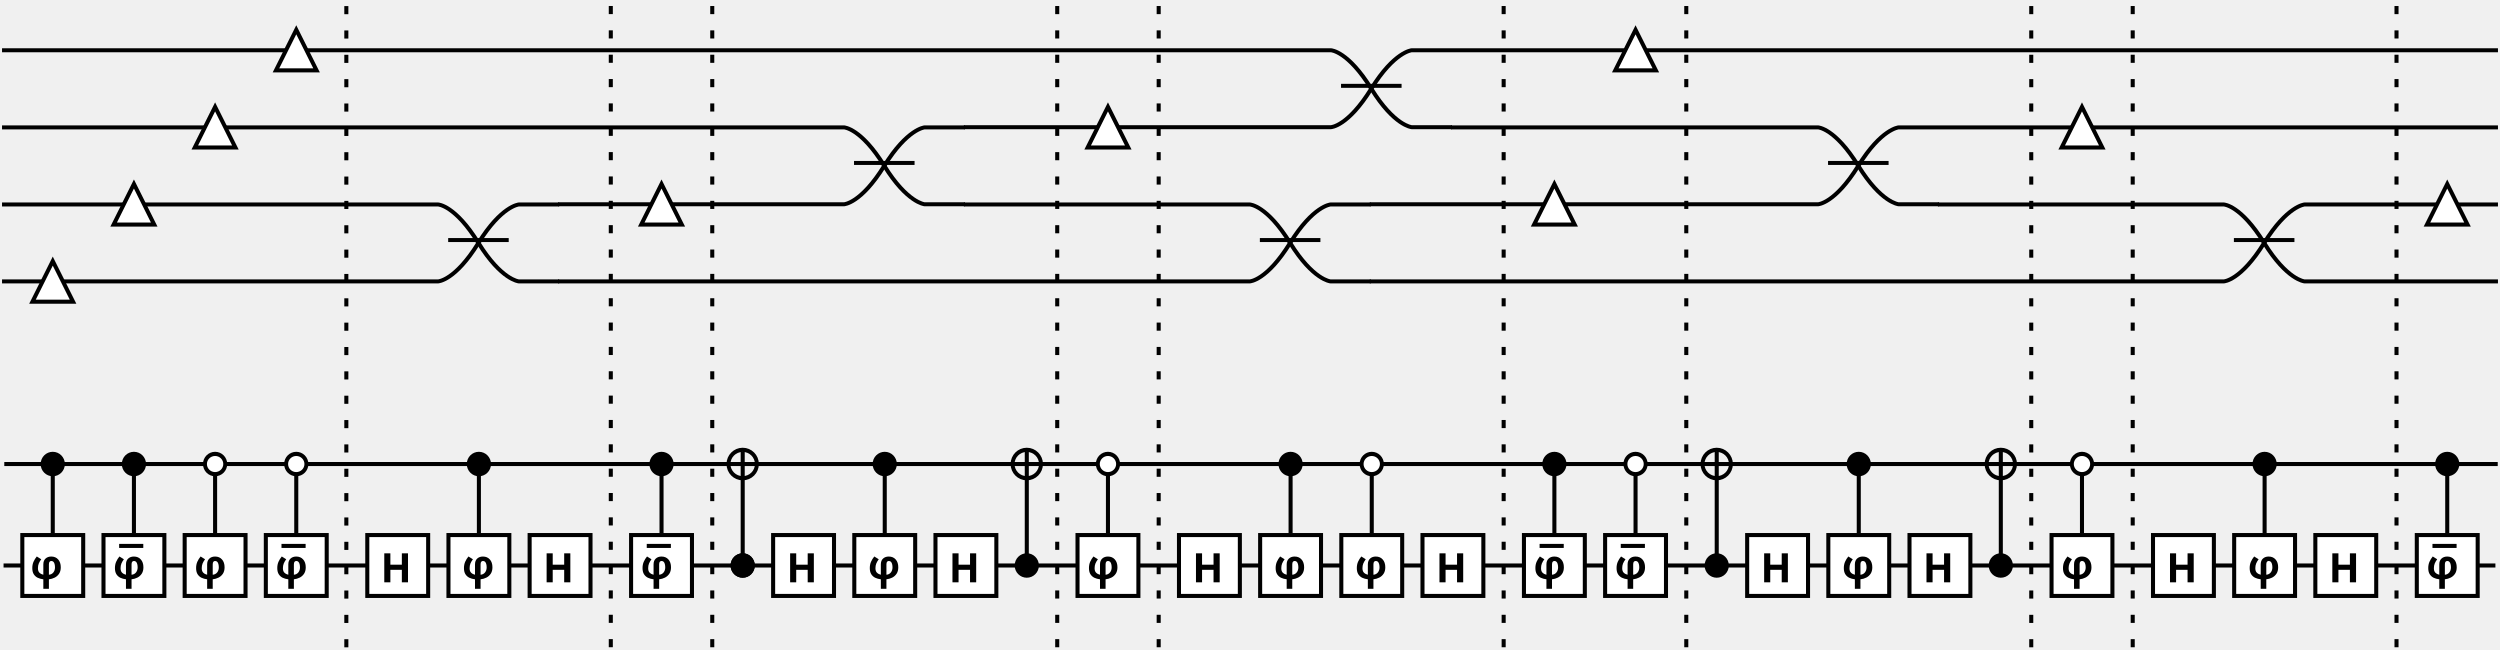
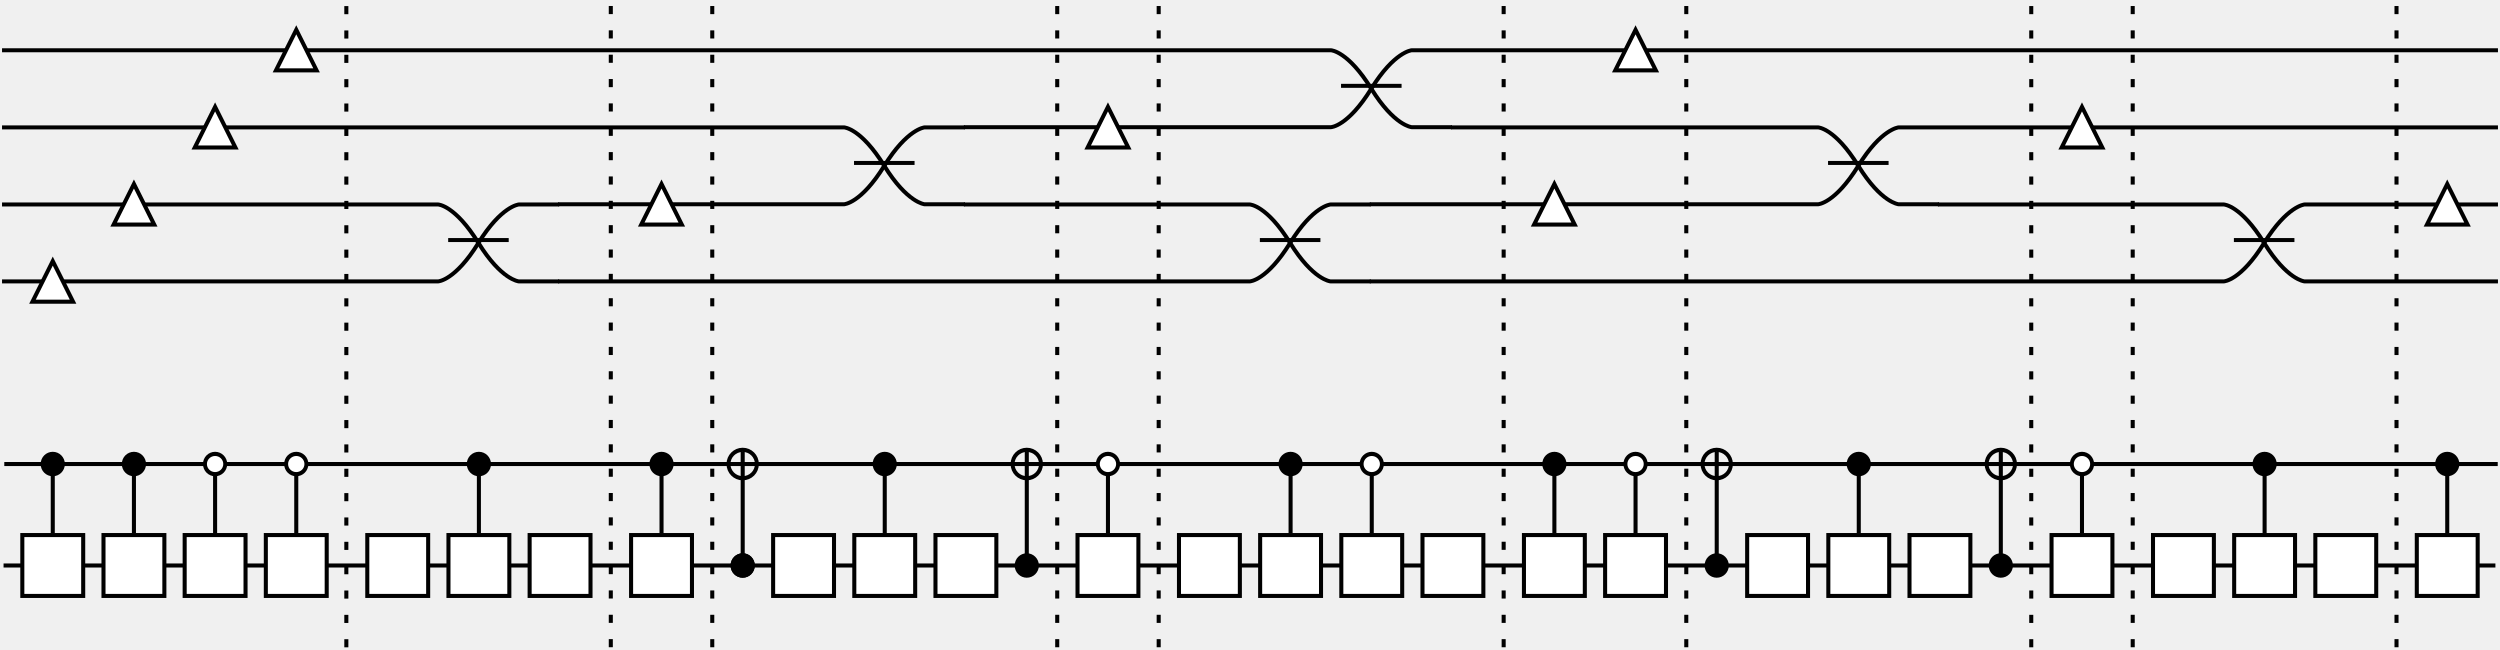
<svg xmlns="http://www.w3.org/2000/svg" width="616" height="160" id="svg2" version="1.1">
  <defs id="defs4">
    <marker style="overflow:visible" id="Arrow2Lend-1" refX="0" refY="0" orient="auto">
      <path transform="matrix(-1.1,0,0,-1.1,-1.1,0)" d="M 8.719,4.034 -2.207,0.016 8.719,-4.002 c -1.745,2.372 -1.735,5.617 -6e-7,8.035 z" style="fill-rule:evenodd;stroke-width:0.625;stroke-linejoin:round" id="path3862-5" />
    </marker>
    <marker style="overflow:visible" id="Arrow2Lend" refX="0" refY="0" orient="auto">
      <path transform="matrix(-1.1,0,0,-1.1,-1.1,0)" d="M 8.719,4.034 -2.207,0.016 8.719,-4.002 c -1.745,2.372 -1.735,5.617 -6e-7,8.035 z" style="fill-rule:evenodd;stroke-width:0.625;stroke-linejoin:round" id="path3862-2" />
    </marker>
  </defs>
  <g id="layer1" transform="translate(9.8036282e-8,-862.5249)">
    <path style="fill:none;stroke:#000000;stroke-width:1px;stroke-linecap:butt;stroke-linejoin:miter;stroke-opacity:1" d="m 0.876,1001.862 613.992,0" id="path2985" />
    <path style="fill:none;stroke:#000000;stroke-width:1px;stroke-linecap:butt;stroke-linejoin:miter;stroke-opacity:1" d="m 1.057,976.862 614.384,0" id="path2987" />
    <rect style="fill:#ffffff;fill-opacity:1;stroke:#000000;stroke-width:1;stroke-miterlimit:4;stroke-opacity:1;stroke-dasharray:none;stroke-dashoffset:0" id="rect2991" width="15" height="15" x="5.5" y="994.362" />
    <rect y="994.362" x="25.5" height="15" width="15" id="rect3765" style="fill:#ffffff;fill-opacity:1;stroke:#000000;stroke-width:1;stroke-miterlimit:4;stroke-opacity:1;stroke-dasharray:none;stroke-dashoffset:0" />
    <rect style="fill:#ffffff;fill-opacity:1;stroke:#000000;stroke-width:1;stroke-miterlimit:4;stroke-opacity:1;stroke-dasharray:none;stroke-dashoffset:0" id="rect3767" width="15" height="15" x="45.5" y="994.362" />
    <rect y="994.362" x="65.5" height="15" width="15" id="rect3769" style="fill:#ffffff;fill-opacity:1;stroke:#000000;stroke-width:1;stroke-miterlimit:4;stroke-opacity:1;stroke-dasharray:none;stroke-dashoffset:0" />
    <rect style="fill:#ffffff;fill-opacity:1;stroke:#000000;stroke-width:1;stroke-miterlimit:4;stroke-opacity:1;stroke-dasharray:none;stroke-dashoffset:0" id="rect3771" width="15" height="15" x="90.5" y="994.362" />
    <rect y="994.362" x="110.5" height="15" width="15" id="rect3773" style="fill:#ffffff;fill-opacity:1;stroke:#000000;stroke-width:1;stroke-miterlimit:4;stroke-opacity:1;stroke-dasharray:none;stroke-dashoffset:0" />
    <rect style="fill:#ffffff;fill-opacity:1;stroke:#000000;stroke-width:1;stroke-miterlimit:4;stroke-opacity:1;stroke-dasharray:none;stroke-dashoffset:0" id="rect3775" width="15" height="15" x="130.5" y="994.362" />
    <rect y="994.362" x="155.5" height="15" width="15" id="rect3777" style="fill:#ffffff;fill-opacity:1;stroke:#000000;stroke-width:1;stroke-miterlimit:4;stroke-opacity:1;stroke-dasharray:none;stroke-dashoffset:0" />
    <rect style="fill:#ffffff;fill-opacity:1;stroke:#000000;stroke-width:1;stroke-miterlimit:4;stroke-opacity:1;stroke-dasharray:none;stroke-dashoffset:0" id="rect3779" width="15" height="15" x="190.5" y="994.362" />
-     <path style="fill:#000000;fill-opacity:1;stroke:#000000;stroke-width:11.586;stroke-miterlimit:4;stroke-opacity:1;stroke-dasharray:none;stroke-dashoffset:0" id="path3787" d="m 126.705,926.51 c 0,15.533 -13.355,28.125 -29.83,28.125 -16.474,0 -29.83,-12.592 -29.83,-28.125 0,-15.533 13.355,-28.125 29.83,-28.125 16.474,0 29.83,12.592 29.83,28.125" transform="matrix(0.08380952,0,0,0.08888889,174.881,919.5058)" />
+     <path style="fill:#000000;fill-opacity:1;stroke:#000000;stroke-width:11.586;stroke-miterlimit:4;stroke-opacity:1;stroke-dasharray:none;stroke-dashoffset:0" id="path3787" d="m 126.705,926.51 c 0,15.533 -13.355,28.125 -29.83,28.125 -16.474,0 -29.83,-12.592 -29.83,-28.125 0,-15.533 13.355,-28.125 29.83,-28.125 16.474,0 29.83,12.592 29.83,28.125 z" transform="matrix(0.08380952,0,0,0.08888889,174.881,919.5058)" />
    <path style="fill:none;stroke:#000000;stroke-width:1;stroke-linecap:butt;stroke-linejoin:miter;stroke-miterlimit:4;stroke-opacity:1;stroke-dasharray:2, 4;stroke-dashoffset:0" d="m 85.337,1022.025 0,-158.778" id="path3791" />
    <path style="fill:none;stroke:#000000;stroke-width:1;stroke-linecap:butt;stroke-linejoin:miter;stroke-miterlimit:4;stroke-opacity:1;stroke-dasharray:2, 4;stroke-dashoffset:0" d="m 150.5,1022.001 0,-158.976" id="path3793" />
    <path style="fill:none;stroke:#000000;stroke-width:1;stroke-linecap:butt;stroke-linejoin:miter;stroke-miterlimit:4;stroke-opacity:1;stroke-dasharray:2, 4;stroke-dashoffset:0" d="m 175.5,1022.008 0,-158.976" id="path3795" />
    <rect y="994.362" x="210.5" height="15" width="15" id="rect3797" style="fill:#ffffff;fill-opacity:1;stroke:#000000;stroke-width:1;stroke-miterlimit:4;stroke-opacity:1;stroke-dasharray:none;stroke-dashoffset:0" />
    <rect style="fill:#ffffff;fill-opacity:1;stroke:#000000;stroke-width:1;stroke-miterlimit:4;stroke-opacity:1;stroke-dasharray:none;stroke-dashoffset:0" id="rect3799" width="15" height="15" x="230.5" y="994.362" />
    <path transform="matrix(0.08380952,0,0,0.08888889,174.881,919.5058)" d="m 126.705,926.51 c 0,15.533 -13.355,28.125 -29.83,28.125 -16.474,0 -29.83,-12.592 -29.83,-28.125 0,-15.533 13.355,-28.125 29.83,-28.125 16.474,0 29.83,12.592 29.83,28.125 z" id="path3801" style="fill:#000000;fill-opacity:1;stroke:#000000;stroke-width:11.586;stroke-miterlimit:4;stroke-opacity:1;stroke-dasharray:none;stroke-dashoffset:0" />
    <path style="fill:#000000;fill-opacity:1;stroke:#000000;stroke-width:11.586;stroke-miterlimit:4;stroke-opacity:1;stroke-dasharray:none;stroke-dashoffset:0" id="path3803" d="m 126.705,926.51 c 0,15.533 -13.355,28.125 -29.83,28.125 -16.474,0 -29.83,-12.592 -29.83,-28.125 0,-15.533 13.355,-28.125 29.83,-28.125 16.474,0 29.83,12.592 29.83,28.125 z" transform="matrix(0.08380952,0,0,0.08888889,244.881,919.5058)" />
    <path id="path3805" d="m 260.5,1022.008 0,-158.976" style="fill:none;stroke:#000000;stroke-width:1;stroke-linecap:butt;stroke-linejoin:miter;stroke-miterlimit:4;stroke-opacity:1;stroke-dasharray:2, 4;stroke-dashoffset:0" />
    <rect y="994.362" x="265.5" height="15" width="15" id="rect3807" style="fill:#ffffff;fill-opacity:1;stroke:#000000;stroke-width:1;stroke-miterlimit:4;stroke-opacity:1;stroke-dasharray:none;stroke-dashoffset:0" />
    <rect style="fill:#ffffff;fill-opacity:1;stroke:#000000;stroke-width:1;stroke-miterlimit:4;stroke-opacity:1;stroke-dasharray:none;stroke-dashoffset:0" id="rect3809" width="15" height="15" x="290.5" y="994.362" />
    <path style="fill:none;stroke:#000000;stroke-width:1;stroke-linecap:butt;stroke-linejoin:miter;stroke-miterlimit:4;stroke-opacity:1;stroke-dasharray:2, 4;stroke-dashoffset:0" d="m 285.5,1022.008 0,-158.976" id="path3811" />
    <rect y="994.362" x="310.5" height="15" width="15" id="rect3813" style="fill:#ffffff;fill-opacity:1;stroke:#000000;stroke-width:1;stroke-miterlimit:4;stroke-opacity:1;stroke-dasharray:none;stroke-dashoffset:0" />
    <rect style="fill:#ffffff;fill-opacity:1;stroke:#000000;stroke-width:1;stroke-miterlimit:4;stroke-opacity:1;stroke-dasharray:none;stroke-dashoffset:0" id="rect3815" width="15" height="15" x="330.5" y="994.362" />
    <rect y="994.362" x="350.5" height="15" width="15" id="rect3817" style="fill:#ffffff;fill-opacity:1;stroke:#000000;stroke-width:1;stroke-miterlimit:4;stroke-opacity:1;stroke-dasharray:none;stroke-dashoffset:0" />
    <rect style="fill:#ffffff;fill-opacity:1;stroke:#000000;stroke-width:1;stroke-miterlimit:4;stroke-opacity:1;stroke-dasharray:none;stroke-dashoffset:0" id="rect3846" width="15" height="15" x="375.5" y="994.362" />
    <path id="path3848" d="m 370.5,1022.008 0,-158.976" style="fill:none;stroke:#000000;stroke-width:1;stroke-linecap:butt;stroke-linejoin:miter;stroke-miterlimit:4;stroke-opacity:1;stroke-dasharray:2, 4;stroke-dashoffset:0" />
    <rect y="994.362" x="395.5" height="15" width="15" id="rect3850" style="fill:#ffffff;fill-opacity:1;stroke:#000000;stroke-width:1;stroke-miterlimit:4;stroke-opacity:1;stroke-dasharray:none;stroke-dashoffset:0" />
    <path style="fill:none;stroke:#000000;stroke-width:1;stroke-linecap:butt;stroke-linejoin:miter;stroke-miterlimit:4;stroke-opacity:1;stroke-dasharray:2, 4;stroke-dashoffset:0" d="m 415.5,1022.008 0,-158.976" id="path3852" />
    <path transform="matrix(0.08380952,0,0,0.08888889,414.8809,919.5058)" d="m 126.705,926.51 c 0,15.533 -13.355,28.125 -29.83,28.125 -16.474,0 -29.83,-12.592 -29.83,-28.125 0,-15.533 13.355,-28.125 29.83,-28.125 16.474,0 29.83,12.592 29.83,28.125 z" id="path3854" style="fill:#000000;fill-opacity:1;stroke:#000000;stroke-width:11.586;stroke-miterlimit:4;stroke-opacity:1;stroke-dasharray:none;stroke-dashoffset:0" />
    <rect style="fill:#ffffff;fill-opacity:1;stroke:#000000;stroke-width:1;stroke-miterlimit:4;stroke-opacity:1;stroke-dasharray:none;stroke-dashoffset:0" id="rect3856" width="15" height="15" x="430.5" y="994.362" />
    <rect y="994.362" x="450.5" height="15" width="15" id="rect3858" style="fill:#ffffff;fill-opacity:1;stroke:#000000;stroke-width:1;stroke-miterlimit:4;stroke-opacity:1;stroke-dasharray:none;stroke-dashoffset:0" />
    <rect style="fill:#ffffff;fill-opacity:1;stroke:#000000;stroke-width:1;stroke-miterlimit:4;stroke-opacity:1;stroke-dasharray:none;stroke-dashoffset:0" id="rect3860" width="15" height="15" x="470.5" y="994.362" />
    <path style="fill:#000000;fill-opacity:1;stroke:#000000;stroke-width:11.586;stroke-miterlimit:4;stroke-opacity:1;stroke-dasharray:none;stroke-dashoffset:0" id="path3862" d="m 126.705,926.51 c 0,15.533 -13.355,28.125 -29.83,28.125 -16.474,0 -29.83,-12.592 -29.83,-28.125 0,-15.533 13.355,-28.125 29.83,-28.125 16.474,0 29.83,12.592 29.83,28.125 z" transform="matrix(0.08380952,0,0,0.08888889,484.8809,919.5058)" />
    <path id="path3864" d="m 500.5,1022.017 0,-158.705" style="fill:none;stroke:#000000;stroke-width:1;stroke-linecap:butt;stroke-linejoin:miter;stroke-miterlimit:4;stroke-opacity:1;stroke-dasharray:2, 4;stroke-dashoffset:0" />
    <rect y="994.362" x="505.5" height="15" width="15" id="rect3866" style="fill:#ffffff;fill-opacity:1;stroke:#000000;stroke-width:1;stroke-miterlimit:4;stroke-opacity:1;stroke-dasharray:none;stroke-dashoffset:0" />
    <rect style="fill:#ffffff;fill-opacity:1;stroke:#000000;stroke-width:1;stroke-miterlimit:4;stroke-opacity:1;stroke-dasharray:none;stroke-dashoffset:0" id="rect3868" width="15" height="15" x="530.5" y="994.362" />
    <path style="fill:none;stroke:#000000;stroke-width:1;stroke-linecap:butt;stroke-linejoin:miter;stroke-miterlimit:4;stroke-opacity:1;stroke-dasharray:2, 4;stroke-dashoffset:0" d="m 525.5,1022.008 0,-158.976" id="path3870" />
    <rect y="994.362" x="550.5" height="15" width="15" id="rect3872" style="fill:#ffffff;fill-opacity:1;stroke:#000000;stroke-width:1;stroke-miterlimit:4;stroke-opacity:1;stroke-dasharray:none;stroke-dashoffset:0" />
    <rect style="fill:#ffffff;fill-opacity:1;stroke:#000000;stroke-width:1;stroke-miterlimit:4;stroke-opacity:1;stroke-dasharray:none;stroke-dashoffset:0" id="rect3874" width="15" height="15" x="570.5" y="994.362" />
    <rect y="994.362" x="595.5" height="15" width="15" id="rect3876" style="fill:#ffffff;fill-opacity:1;stroke:#000000;stroke-width:1;stroke-miterlimit:4;stroke-opacity:1;stroke-dasharray:none;stroke-dashoffset:0" />
    <path id="path3878" d="m 590.5,1022.008 0,-158.976" style="fill:none;stroke:#000000;stroke-width:1;stroke-linecap:butt;stroke-linejoin:miter;stroke-miterlimit:4;stroke-opacity:1;stroke-dasharray:2, 4;stroke-dashoffset:0" />
    <path style="fill:#000000;fill-opacity:1;stroke:#000000;stroke-width:11.586;stroke-miterlimit:4;stroke-opacity:1;stroke-dasharray:none;stroke-dashoffset:0" id="path3880" d="m 126.705,926.51 c 0,15.533 -13.355,28.125 -29.83,28.125 -16.474,0 -29.83,-12.592 -29.83,-28.125 0,-15.533 13.355,-28.125 29.83,-28.125 16.474,0 29.83,12.592 29.83,28.125 z" transform="matrix(0.08380952,0,0,0.08888889,4.880953,894.5057)" />
    <path transform="matrix(0.08380952,0,0,0.08888889,24.88095,894.5057)" d="m 126.705,926.51 c 0,15.533 -13.355,28.125 -29.83,28.125 -16.474,0 -29.83,-12.592 -29.83,-28.125 0,-15.533 13.355,-28.125 29.83,-28.125 16.474,0 29.83,12.592 29.83,28.125 z" id="path3882" style="fill:#000000;fill-opacity:1;stroke:#000000;stroke-width:11.586;stroke-miterlimit:4;stroke-opacity:1;stroke-dasharray:none;stroke-dashoffset:0" />
    <path style="fill:#ffffff;fill-opacity:1;stroke:#000000;stroke-width:11.586;stroke-miterlimit:4;stroke-opacity:1;stroke-dasharray:none;stroke-dashoffset:0" id="path3884" d="m 126.705,926.51 c 0,15.533 -13.355,28.125 -29.83,28.125 -16.474,0 -29.83,-12.592 -29.83,-28.125 0,-15.533 13.355,-28.125 29.83,-28.125 16.474,0 29.83,12.592 29.83,28.125 z" transform="matrix(0.08380952,0,0,0.08888889,44.88095,894.5057)" />
    <path transform="matrix(0.08380952,0,0,0.08888889,64.88095,894.5057)" d="m 126.705,926.51 c 0,15.533 -13.355,28.125 -29.83,28.125 -16.474,0 -29.83,-12.592 -29.83,-28.125 0,-15.533 13.355,-28.125 29.83,-28.125 16.474,0 29.83,12.592 29.83,28.125 z" id="path3886" style="fill:#ffffff;fill-opacity:1;stroke:#000000;stroke-width:11.586;stroke-miterlimit:4;stroke-opacity:1;stroke-dasharray:none;stroke-dashoffset:0" />
    <path transform="matrix(0.08380952,0,0,0.08888889,109.8809,894.5057)" d="m 126.705,926.51 c 0,15.533 -13.355,28.125 -29.83,28.125 -16.474,0 -29.83,-12.592 -29.83,-28.125 0,-15.533 13.355,-28.125 29.83,-28.125 16.474,0 29.83,12.592 29.83,28.125 z" id="path3890" style="fill:#000000;fill-opacity:1;stroke:#000000;stroke-width:11.586;stroke-miterlimit:4;stroke-opacity:1;stroke-dasharray:none;stroke-dashoffset:0" />
    <path style="fill:#000000;fill-opacity:1;stroke:#000000;stroke-width:11.586;stroke-miterlimit:4;stroke-opacity:1;stroke-dasharray:none;stroke-dashoffset:0" id="path3894" d="m 126.705,926.51 c 0,15.533 -13.355,28.125 -29.83,28.125 -16.474,0 -29.83,-12.592 -29.83,-28.125 0,-15.533 13.355,-28.125 29.83,-28.125 16.474,0 29.83,12.592 29.83,28.125 z" transform="matrix(0.08380952,0,0,0.08888889,154.881,894.5057)" />
    <path transform="matrix(0.08380952,0,0,0.08888889,209.881,894.5057)" d="m 126.705,926.51 c 0,15.533 -13.355,28.125 -29.83,28.125 -16.474,0 -29.83,-12.592 -29.83,-28.125 0,-15.533 13.355,-28.125 29.83,-28.125 16.474,0 29.83,12.592 29.83,28.125 z" id="path3896" style="fill:#000000;fill-opacity:1;stroke:#000000;stroke-width:11.586;stroke-miterlimit:4;stroke-opacity:1;stroke-dasharray:none;stroke-dashoffset:0" />
    <path style="fill:#ffffff;fill-opacity:1;stroke:#000000;stroke-width:11.586;stroke-miterlimit:4;stroke-opacity:1;stroke-dasharray:none;stroke-dashoffset:0" id="path3900" d="m 126.705,926.51 c 0,15.533 -13.355,28.125 -29.83,28.125 -16.474,0 -29.83,-12.592 -29.83,-28.125 0,-15.533 13.355,-28.125 29.83,-28.125 16.474,0 29.83,12.592 29.83,28.125 z" transform="matrix(0.08380952,0,0,0.08888889,264.8809,894.5057)" />
    <path transform="matrix(0.08380952,0,0,0.08888889,309.8809,894.5057)" d="m 126.705,926.51 c 0,15.533 -13.355,28.125 -29.83,28.125 -16.474,0 -29.83,-12.592 -29.83,-28.125 0,-15.533 13.355,-28.125 29.83,-28.125 16.474,0 29.83,12.592 29.83,28.125 z" id="path3902" style="fill:#000000;fill-opacity:1;stroke:#000000;stroke-width:11.586;stroke-miterlimit:4;stroke-opacity:1;stroke-dasharray:none;stroke-dashoffset:0" />
    <path style="fill:#ffffff;fill-opacity:1;stroke:#000000;stroke-width:11.586;stroke-miterlimit:4;stroke-opacity:1;stroke-dasharray:none;stroke-dashoffset:0" id="path3904" d="m 126.705,926.51 c 0,15.533 -13.355,28.125 -29.83,28.125 -16.474,0 -29.83,-12.592 -29.83,-28.125 0,-15.533 13.355,-28.125 29.83,-28.125 16.474,0 29.83,12.592 29.83,28.125 z" transform="matrix(0.08380952,0,0,0.08888889,329.8809,894.5057)" />
    <path transform="matrix(0.08380952,0,0,0.08888889,374.8809,894.5057)" d="m 126.705,926.51 c 0,15.533 -13.355,28.125 -29.83,28.125 -16.474,0 -29.83,-12.592 -29.83,-28.125 0,-15.533 13.355,-28.125 29.83,-28.125 16.474,0 29.83,12.592 29.83,28.125 z" id="path3906" style="fill:#000000;fill-opacity:1;stroke:#000000;stroke-width:11.586;stroke-miterlimit:4;stroke-opacity:1;stroke-dasharray:none;stroke-dashoffset:0" />
    <path style="fill:#ffffff;fill-opacity:1;stroke:#000000;stroke-width:11.586;stroke-miterlimit:4;stroke-opacity:1;stroke-dasharray:none;stroke-dashoffset:0" id="path3908" d="m 126.705,926.51 c 0,15.533 -13.355,28.125 -29.83,28.125 -16.474,0 -29.83,-12.592 -29.83,-28.125 0,-15.533 13.355,-28.125 29.83,-28.125 16.474,0 29.83,12.592 29.83,28.125 z" transform="matrix(0.08380952,0,0,0.08888889,394.8809,894.5057)" />
    <path transform="matrix(0.08380952,0,0,0.08888889,449.8809,894.5057)" d="m 126.705,926.51 c 0,15.533 -13.355,28.125 -29.83,28.125 -16.474,0 -29.83,-12.592 -29.83,-28.125 0,-15.533 13.355,-28.125 29.83,-28.125 16.474,0 29.83,12.592 29.83,28.125 z" id="path3910" style="fill:#000000;fill-opacity:1;stroke:#000000;stroke-width:11.586;stroke-miterlimit:4;stroke-opacity:1;stroke-dasharray:none;stroke-dashoffset:0" />
    <path style="fill:#ffffff;fill-opacity:1;stroke:#000000;stroke-width:11.586;stroke-miterlimit:4;stroke-opacity:1;stroke-dasharray:none;stroke-dashoffset:0" id="path3912" d="m 126.705,926.51 c 0,15.533 -13.355,28.125 -29.83,28.125 -16.474,0 -29.83,-12.592 -29.83,-28.125 0,-15.533 13.355,-28.125 29.83,-28.125 16.474,0 29.83,12.592 29.83,28.125 z" transform="matrix(0.08380952,0,0,0.08888889,504.8809,894.5057)" />
    <path transform="matrix(0.08380952,0,0,0.08888889,549.8809,894.5057)" d="m 126.705,926.51 c 0,15.533 -13.355,28.125 -29.83,28.125 -16.474,0 -29.83,-12.592 -29.83,-28.125 0,-15.533 13.355,-28.125 29.83,-28.125 16.474,0 29.83,12.592 29.83,28.125 z" id="path3914" style="fill:#000000;fill-opacity:1;stroke:#000000;stroke-width:11.586;stroke-miterlimit:4;stroke-opacity:1;stroke-dasharray:none;stroke-dashoffset:0" />
    <path style="fill:#000000;fill-opacity:1;stroke:#000000;stroke-width:11.586;stroke-miterlimit:4;stroke-opacity:1;stroke-dasharray:none;stroke-dashoffset:0" id="path3916" d="m 126.705,926.51 c 0,15.533 -13.355,28.125 -29.83,28.125 -16.474,0 -29.83,-12.592 -29.83,-28.125 0,-15.533 13.355,-28.125 29.83,-28.125 16.474,0 29.83,12.592 29.83,28.125 z" transform="matrix(0.08380952,0,0,0.08888889,594.8809,894.5057)" />
    <path style="fill:none;stroke:#000000;stroke-width:8.276;stroke-miterlimit:4;stroke-opacity:1;stroke-dasharray:none;stroke-dashoffset:0" id="path3918" d="m 126.705,926.51 c 0,15.533 -13.355,28.125 -29.83,28.125 -16.474,0 -29.83,-12.592 -29.83,-28.125 0,-15.533 13.355,-28.125 29.83,-28.125 16.474,0 29.83,12.592 29.83,28.125 z" transform="matrix(0.1173333,0,0,0.1244444,171.6333,861.5632)" />
    <path transform="matrix(0.1173333,0,0,0.1244444,241.6333,861.5632)" d="m 126.705,926.51 c 0,15.533 -13.355,28.125 -29.83,28.125 -16.474,0 -29.83,-12.592 -29.83,-28.125 0,-15.533 13.355,-28.125 29.83,-28.125 16.474,0 29.83,12.592 29.83,28.125 z" id="path3920" style="fill:none;stroke:#000000;stroke-width:8.276;stroke-miterlimit:4;stroke-opacity:1;stroke-dasharray:none;stroke-dashoffset:0" />
    <path transform="matrix(0.1173333,0,0,0.1244444,411.6333,861.5632)" d="m 126.705,926.51 c 0,15.533 -13.355,28.125 -29.83,28.125 -16.474,0 -29.83,-12.592 -29.83,-28.125 0,-15.533 13.355,-28.125 29.83,-28.125 16.474,0 29.83,12.592 29.83,28.125 z" id="path3922" style="fill:none;stroke:#000000;stroke-width:8.276;stroke-miterlimit:4;stroke-opacity:1;stroke-dasharray:none;stroke-dashoffset:0" />
    <path style="fill:none;stroke:#000000;stroke-width:8.276;stroke-miterlimit:4;stroke-opacity:1;stroke-dasharray:none;stroke-dashoffset:0" id="path3924" d="m 126.705,926.51 c 0,15.533 -13.355,28.125 -29.83,28.125 -16.474,0 -29.83,-12.592 -29.83,-28.125 0,-15.533 13.355,-28.125 29.83,-28.125 16.474,0 29.83,12.592 29.83,28.125 z" transform="matrix(0.1173333,0,0,0.1244444,481.6333,861.5632)" />
    <path style="fill:none;stroke:#000000;stroke-width:1px;stroke-linecap:butt;stroke-linejoin:miter;stroke-opacity:1" d="m 13,979.787 0,14.151" id="path3926" />
    <path id="path3928" d="m 33,979.787 0,14.151" style="fill:none;stroke:#000000;stroke-width:1px;stroke-linecap:butt;stroke-linejoin:miter;stroke-opacity:1" />
    <path style="fill:none;stroke:#000000;stroke-width:1px;stroke-linecap:butt;stroke-linejoin:miter;stroke-opacity:1" d="m 53,979.787 0,14.151" id="path3930" />
    <path id="path3932" d="m 73,979.787 0,14.151" style="fill:none;stroke:#000000;stroke-width:1px;stroke-linecap:butt;stroke-linejoin:miter;stroke-opacity:1" />
    <path style="fill:none;stroke:#000000;stroke-width:1px;stroke-linecap:butt;stroke-linejoin:miter;stroke-opacity:1" d="m 118,979.787 0,14.151" id="path3934" />
    <path id="path3936" d="m 163,979.787 0,14.151" style="fill:none;stroke:#000000;stroke-width:1px;stroke-linecap:butt;stroke-linejoin:miter;stroke-opacity:1" />
    <path style="fill:none;stroke:#000000;stroke-width:1px;stroke-linecap:butt;stroke-linejoin:miter;stroke-opacity:1" d="m 218,979.787 0,14.151" id="path3938" />
    <path id="path3940" d="m 273,979.787 0,14.151" style="fill:none;stroke:#000000;stroke-width:1px;stroke-linecap:butt;stroke-linejoin:miter;stroke-opacity:1" />
    <path style="fill:none;stroke:#000000;stroke-width:1px;stroke-linecap:butt;stroke-linejoin:miter;stroke-opacity:1" d="m 318,979.787 0,14.151" id="path3942" />
    <path id="path3944" d="m 338,979.787 0,14.151" style="fill:none;stroke:#000000;stroke-width:1px;stroke-linecap:butt;stroke-linejoin:miter;stroke-opacity:1" />
    <path style="fill:none;stroke:#000000;stroke-width:1px;stroke-linecap:butt;stroke-linejoin:miter;stroke-opacity:1" d="m 383,979.787 0,14.151" id="path3946" />
    <path id="path3948" d="m 403,979.787 0,14.151" style="fill:none;stroke:#000000;stroke-width:1px;stroke-linecap:butt;stroke-linejoin:miter;stroke-opacity:1" />
    <path style="fill:none;stroke:#000000;stroke-width:1px;stroke-linecap:butt;stroke-linejoin:miter;stroke-opacity:1" d="m 458,979.787 0,14.151" id="path3950" />
    <path id="path3952" d="m 513,979.787 0,14.151" style="fill:none;stroke:#000000;stroke-width:1px;stroke-linecap:butt;stroke-linejoin:miter;stroke-opacity:1" />
    <path style="fill:none;stroke:#000000;stroke-width:1px;stroke-linecap:butt;stroke-linejoin:miter;stroke-opacity:1" d="m 558,979.787 0,14.151" id="path3954" />
    <path id="path3956" d="m 603,979.787 0,14.151" style="fill:none;stroke:#000000;stroke-width:1px;stroke-linecap:butt;stroke-linejoin:miter;stroke-opacity:1" />
    <path style="fill:none;stroke:#000000;stroke-width:1px;stroke-linecap:butt;stroke-linejoin:miter;stroke-opacity:1" d="m 493,1001.886 0,-28.034" id="path3958" />
    <path id="path3960" d="m 423,1001.886 0,-28.034" style="fill:none;stroke:#000000;stroke-width:1px;stroke-linecap:butt;stroke-linejoin:miter;stroke-opacity:1" />
    <path style="fill:none;stroke:#000000;stroke-width:1px;stroke-linecap:butt;stroke-linejoin:miter;stroke-opacity:1" d="m 253,1001.886 0,-28.034" id="path3962" />
    <path id="path3964" d="m 183,1001.886 0,-28.034" style="fill:none;stroke:#000000;stroke-width:1px;stroke-linecap:butt;stroke-linejoin:miter;stroke-opacity:1" />
-     <text xml:space="preserve" style="font-size:10px;font-style:normal;font-weight:bold;line-height:125%;letter-spacing:0px;word-spacing:0px;fill:#000000;fill-opacity:1;stroke:none;font-family:Sans;-inkscape-font-specification:Sans Bold" x="93.78" y="1006.008" id="text3966">
-       <tspan id="tspan3968" x="93.78" y="1006.008">H</tspan>
-     </text>
-     <text xml:space="preserve" style="font-size:10px;font-style:normal;font-weight:bold;line-height:125%;letter-spacing:0px;word-spacing:0px;fill:#000000;fill-opacity:1;stroke:none;font-family:Sans;-inkscape-font-specification:Sans Bold" x="7.502" y="1005.204" id="text3970">
-       <tspan id="tspan3972" x="7.502" y="1005.204">φ</tspan>
-     </text>
-     <text id="text3974" y="1005.204" x="27.866" style="font-size:10px;font-style:normal;font-weight:bold;line-height:125%;letter-spacing:0px;word-spacing:0px;fill:#000000;fill-opacity:1;stroke:none;font-family:Sans;-inkscape-font-specification:Sans Bold" xml:space="preserve">
-       <tspan y="1005.204" x="27.866" id="tspan3976">φ</tspan>
-     </text>
-     <text xml:space="preserve" style="font-size:10px;font-style:normal;font-weight:bold;line-height:125%;letter-spacing:0px;word-spacing:0px;fill:#000000;fill-opacity:1;stroke:none;font-family:Sans;-inkscape-font-specification:Sans Bold" x="47.866" y="1005.204" id="text3978">
-       <tspan id="tspan3980" x="47.866" y="1005.204">φ</tspan>
-     </text>
-     <text id="text3982" y="1005.204" x="67.866" style="font-size:10px;font-style:normal;font-weight:bold;line-height:125%;letter-spacing:0px;word-spacing:0px;fill:#000000;fill-opacity:1;stroke:none;font-family:Sans;-inkscape-font-specification:Sans Bold" xml:space="preserve">
-       <tspan y="1005.204" x="67.866" id="tspan3984">φ</tspan>
-     </text>
-     <text xml:space="preserve" style="font-size:10px;font-style:normal;font-weight:bold;line-height:125%;letter-spacing:0px;word-spacing:0px;fill:#000000;fill-opacity:1;stroke:none;font-family:Sans;-inkscape-font-specification:Sans Bold" x="113.866" y="1005.204" id="text3986">
-       <tspan id="tspan3988" x="113.866" y="1005.204">φ</tspan>
-     </text>
-     <text id="text3990" y="1005.204" x="157.866" style="font-size:10px;font-style:normal;font-weight:bold;line-height:125%;letter-spacing:0px;word-spacing:0px;fill:#000000;fill-opacity:1;stroke:none;font-family:Sans;-inkscape-font-specification:Sans Bold" xml:space="preserve">
-       <tspan y="1005.204" x="157.866" id="tspan3992">φ</tspan>
-     </text>
-     <text xml:space="preserve" style="font-size:10px;font-style:normal;font-weight:bold;line-height:125%;letter-spacing:0px;word-spacing:0px;fill:#000000;fill-opacity:1;stroke:none;font-family:Sans;-inkscape-font-specification:Sans Bold" x="213.866" y="1005.204" id="text3994">
-       <tspan id="tspan3996" x="213.866" y="1005.204">φ</tspan>
-     </text>
-     <text id="text3998" y="1005.204" x="267.866" style="font-size:10px;font-style:normal;font-weight:bold;line-height:125%;letter-spacing:0px;word-spacing:0px;fill:#000000;fill-opacity:1;stroke:none;font-family:Sans;-inkscape-font-specification:Sans Bold" xml:space="preserve">
-       <tspan y="1005.204" x="267.866" id="tspan4000">φ</tspan>
-     </text>
-     <text xml:space="preserve" style="font-size:10px;font-style:normal;font-weight:bold;line-height:125%;letter-spacing:0px;word-spacing:0px;fill:#000000;fill-opacity:1;stroke:none;font-family:Sans;-inkscape-font-specification:Sans Bold" x="313.866" y="1005.204" id="text4002">
-       <tspan id="tspan4004" x="313.866" y="1005.204">φ</tspan>
-     </text>
-     <text id="text4006" y="1005.204" x="333.866" style="font-size:10px;font-style:normal;font-weight:bold;line-height:125%;letter-spacing:0px;word-spacing:0px;fill:#000000;fill-opacity:1;stroke:none;font-family:Sans;-inkscape-font-specification:Sans Bold" xml:space="preserve">
-       <tspan y="1005.204" x="333.866" id="tspan4008">φ</tspan>
-     </text>
-     <text xml:space="preserve" style="font-size:10px;font-style:normal;font-weight:bold;line-height:125%;letter-spacing:0px;word-spacing:0px;fill:#000000;fill-opacity:1;stroke:none;font-family:Sans;-inkscape-font-specification:Sans Bold" x="377.866" y="1005.204" id="text4010">
-       <tspan id="tspan4012" x="377.866" y="1005.204">φ</tspan>
-     </text>
-     <text id="text4014" y="1005.204" x="397.866" style="font-size:10px;font-style:normal;font-weight:bold;line-height:125%;letter-spacing:0px;word-spacing:0px;fill:#000000;fill-opacity:1;stroke:none;font-family:Sans;-inkscape-font-specification:Sans Bold" xml:space="preserve">
-       <tspan y="1005.204" x="397.866" id="tspan4016">φ</tspan>
-     </text>
-     <text xml:space="preserve" style="font-size:10px;font-style:normal;font-weight:bold;line-height:125%;letter-spacing:0px;word-spacing:0px;fill:#000000;fill-opacity:1;stroke:none;font-family:Sans;-inkscape-font-specification:Sans Bold" x="453.866" y="1005.204" id="text4018">
-       <tspan id="tspan4020" x="453.866" y="1005.204">φ</tspan>
-     </text>
-     <text id="text4022" y="1005.204" x="507.866" style="font-size:10px;font-style:normal;font-weight:bold;line-height:125%;letter-spacing:0px;word-spacing:0px;fill:#000000;fill-opacity:1;stroke:none;font-family:Sans;-inkscape-font-specification:Sans Bold" xml:space="preserve">
-       <tspan y="1005.204" x="507.866" id="tspan4024">φ</tspan>
-     </text>
-     <text xml:space="preserve" style="font-size:10px;font-style:normal;font-weight:bold;line-height:125%;letter-spacing:0px;word-spacing:0px;fill:#000000;fill-opacity:1;stroke:none;font-family:Sans;-inkscape-font-specification:Sans Bold" x="553.866" y="1005.204" id="text4026">
-       <tspan id="tspan4028" x="553.866" y="1005.204">φ</tspan>
-     </text>
-     <text id="text4030" y="1005.204" x="597.866" style="font-size:10px;font-style:normal;font-weight:bold;line-height:125%;letter-spacing:0px;word-spacing:0px;fill:#000000;fill-opacity:1;stroke:none;font-family:Sans;-inkscape-font-specification:Sans Bold" xml:space="preserve">
-       <tspan y="1005.204" x="597.866" id="tspan4032">φ</tspan>
-     </text>
-     <text id="text4034" y="1006.008" x="133.78" style="font-size:10px;font-style:normal;font-weight:bold;line-height:125%;letter-spacing:0px;word-spacing:0px;fill:#000000;fill-opacity:1;stroke:none;font-family:Sans;-inkscape-font-specification:Sans Bold" xml:space="preserve">
-       <tspan y="1006.008" x="133.78" id="tspan4036">H</tspan>
-     </text>
-     <text xml:space="preserve" style="font-size:10px;font-style:normal;font-weight:bold;line-height:125%;letter-spacing:0px;word-spacing:0px;fill:#000000;fill-opacity:1;stroke:none;font-family:Sans;-inkscape-font-specification:Sans Bold" x="193.78" y="1006.008" id="text4038">
-       <tspan id="tspan4040" x="193.78" y="1006.008">H</tspan>
-     </text>
-     <text id="text4042" y="1006.008" x="233.78" style="font-size:10px;font-style:normal;font-weight:bold;line-height:125%;letter-spacing:0px;word-spacing:0px;fill:#000000;fill-opacity:1;stroke:none;font-family:Sans;-inkscape-font-specification:Sans Bold" xml:space="preserve">
-       <tspan y="1006.008" x="233.78" id="tspan4044">H</tspan>
-     </text>
-     <text xml:space="preserve" style="font-size:10px;font-style:normal;font-weight:bold;line-height:125%;letter-spacing:0px;word-spacing:0px;fill:#000000;fill-opacity:1;stroke:none;font-family:Sans;-inkscape-font-specification:Sans Bold" x="293.78" y="1006.008" id="text4046">
-       <tspan id="tspan4048" x="293.78" y="1006.008">H</tspan>
-     </text>
-     <text id="text4050" y="1006.008" x="353.78" style="font-size:10px;font-style:normal;font-weight:bold;line-height:125%;letter-spacing:0px;word-spacing:0px;fill:#000000;fill-opacity:1;stroke:none;font-family:Sans;-inkscape-font-specification:Sans Bold" xml:space="preserve">
-       <tspan y="1006.008" x="353.78" id="tspan4052">H</tspan>
-     </text>
-     <text xml:space="preserve" style="font-size:10px;font-style:normal;font-weight:bold;line-height:125%;letter-spacing:0px;word-spacing:0px;fill:#000000;fill-opacity:1;stroke:none;font-family:Sans;-inkscape-font-specification:Sans Bold" x="433.78" y="1006.008" id="text4054">
-       <tspan id="tspan4056" x="433.78" y="1006.008">H</tspan>
-     </text>
-     <text id="text4058" y="1006.008" x="473.78" style="font-size:10px;font-style:normal;font-weight:bold;line-height:125%;letter-spacing:0px;word-spacing:0px;fill:#000000;fill-opacity:1;stroke:none;font-family:Sans;-inkscape-font-specification:Sans Bold" xml:space="preserve">
-       <tspan y="1006.008" x="473.78" id="tspan4060">H</tspan>
-     </text>
-     <text xml:space="preserve" style="font-size:10px;font-style:normal;font-weight:bold;line-height:125%;letter-spacing:0px;word-spacing:0px;fill:#000000;fill-opacity:1;stroke:none;font-family:Sans;-inkscape-font-specification:Sans Bold" x="533.78" y="1006.008" id="text4062">
-       <tspan id="tspan4064" x="533.78" y="1006.008">H</tspan>
-     </text>
-     <text id="text4066" y="1006.008" x="573.78" style="font-size:10px;font-style:normal;font-weight:bold;line-height:125%;letter-spacing:0px;word-spacing:0px;fill:#000000;fill-opacity:1;stroke:none;font-family:Sans;-inkscape-font-specification:Sans Bold" xml:space="preserve">
-       <tspan y="1006.008" x="573.78" id="tspan4068">H</tspan>
-     </text>
-     <path style="fill:none;stroke:#000000;stroke-width:1px;stroke-linecap:butt;stroke-linejoin:miter;stroke-opacity:1" d="m 29.359,997.039 5.946,0" id="path4070" />
-     <path id="path4072" d="m 69.359,997.039 5.946,0" style="fill:none;stroke:#000000;stroke-width:1px;stroke-linecap:butt;stroke-linejoin:miter;stroke-opacity:1" />
-     <path style="fill:none;stroke:#000000;stroke-width:1px;stroke-linecap:butt;stroke-linejoin:miter;stroke-opacity:1" d="m 159.359,997.039 5.946,0" id="path4074" />
-     <path id="path4076" d="m 379.359,997.039 5.946,0" style="fill:none;stroke:#000000;stroke-width:1px;stroke-linecap:butt;stroke-linejoin:miter;stroke-opacity:1" />
-     <path style="fill:none;stroke:#000000;stroke-width:1px;stroke-linecap:butt;stroke-linejoin:miter;stroke-opacity:1" d="m 399.359,997.039 5.946,0" id="path4078" />
-     <path id="path4080" d="m 599.359,997.039 5.946,0" style="fill:none;stroke:#000000;stroke-width:1px;stroke-linecap:butt;stroke-linejoin:miter;stroke-opacity:1" />
    <g id="g3930" transform="matrix(0.308642,0,0,-0.3048781,166.7034,665.853)">
      <g id="g3932" transform="matrix(0.1,0,0,0.1,-43.23453,1.818275)">
        <g id="g3936" transform="scale(10,10)" />
      </g>
    </g>
    <g transform="matrix(2.013774,0,0,1.942715,2.943563,-717.6895)" id="g4224">
      <path style="fill:none;stroke:#000000;stroke-width:0.506px;stroke-linecap:butt;stroke-linejoin:miter;stroke-opacity:1" d="m -1.213,839.34 53.355,0 c 0,0 2.07,0.074 4.938,4.878 2.805,4.699 4.938,4.878 4.938,4.878 l 4.938,0" id="path4226" />
      <path id="path4228" d="m -1.213,849.096 53.355,0 c 0,0 2.07,-0.074 4.938,-4.878 2.805,-4.699 4.938,-4.878 4.938,-4.878 l 4.938,0" style="fill:none;stroke:#000000;stroke-width:0.506px;stroke-linecap:butt;stroke-linejoin:miter;stroke-opacity:1" />
      <path style="fill:none;stroke:#000000;stroke-width:0.506px;stroke-linecap:butt;stroke-linejoin:miter;stroke-opacity:1" d="m 53.376,843.852 7.407,0" id="path4230" />
    </g>
    <g id="g4272" transform="matrix(2.013774,0,0,1.942715,102.9436,-736.6895)">
      <path id="path4274" d="m -50.871,839.34 103.013,0 c 0,0 2.07,0.074 4.938,4.878 2.805,4.699 4.938,4.878 4.938,4.878 l 4.938,0" style="fill:none;stroke:#000000;stroke-width:0.506px;stroke-linecap:butt;stroke-linejoin:miter;stroke-opacity:1" />
      <path style="fill:none;stroke:#000000;stroke-width:0.506px;stroke-linecap:butt;stroke-linejoin:miter;stroke-opacity:1" d="m 17.16,849.096 34.981,0 c 0,0 2.07,-0.074 4.938,-4.878 2.805,-4.699 4.938,-4.878 4.938,-4.878 l 4.938,0" id="path4276" />
      <path id="path4278" d="m 53.376,843.852 7.407,0" style="fill:none;stroke:#000000;stroke-width:0.506px;stroke-linecap:butt;stroke-linejoin:miter;stroke-opacity:1" />
    </g>
    <g transform="matrix(2.013774,0,0,1.942715,222.9436,-755.6895)" id="g4280">
      <path style="fill:none;stroke:#000000;stroke-width:0.506px;stroke-linecap:butt;stroke-linejoin:miter;stroke-opacity:1" d="m -110.461,839.34 162.602,0 c 0,0 2.07,0.074 4.938,4.878 2.805,4.699 4.938,4.878 4.938,4.878 l 4.938,0" id="path4282" />
      <path id="path4284" d="m 7.228,849.096 44.913,0 c 0,0 2.07,-0.074 4.938,-4.878 2.805,-4.699 4.938,-4.878 4.938,-4.878 l 132.918,0" style="fill:none;stroke:#000000;stroke-width:0.506px;stroke-linecap:butt;stroke-linejoin:miter;stroke-opacity:1" />
      <path style="fill:none;stroke:#000000;stroke-width:0.506px;stroke-linecap:butt;stroke-linejoin:miter;stroke-opacity:1" d="m 53.376,843.852 7.407,0" id="path4286" />
    </g>
    <g id="g4288" transform="matrix(2.013774,0,0,1.942715,202.9436,-717.6895)">
      <path id="path4290" d="m 17.16,839.34 34.981,0 c 0,0 2.07,0.074 4.938,4.878 2.805,4.699 4.938,4.878 4.938,4.878 l 4.938,0" style="fill:none;stroke:#000000;stroke-width:0.506px;stroke-linecap:butt;stroke-linejoin:miter;stroke-opacity:1" />
      <path style="fill:none;stroke:#000000;stroke-width:0.506px;stroke-linecap:butt;stroke-linejoin:miter;stroke-opacity:1" d="m -32.498,849.096 84.639,0 c 0,0 2.07,-0.074 4.938,-4.878 2.805,-4.699 4.938,-4.878 4.938,-4.878 l 4.938,0" id="path4292" />
      <path id="path4294" d="m 53.376,843.852 7.407,0" style="fill:none;stroke:#000000;stroke-width:0.506px;stroke-linecap:butt;stroke-linejoin:miter;stroke-opacity:1" />
    </g>
    <g transform="matrix(2.013774,0,0,1.942715,342.9436,-736.6895)" id="g4296">
      <path style="fill:none;stroke:#000000;stroke-width:0.506px;stroke-linecap:butt;stroke-linejoin:miter;stroke-opacity:1" d="m 7.228,839.34 44.913,0 c 0,0 2.07,0.074 4.938,4.878 2.805,4.699 4.938,4.878 4.938,4.878 l 4.938,0" id="path4298" />
      <path id="path4300" d="m -2.703,849.096 54.845,0 c 0,0 2.07,-0.074 4.938,-4.878 2.805,-4.699 4.938,-4.878 4.938,-4.878 l 73.328,0" style="fill:none;stroke:#000000;stroke-width:0.506px;stroke-linecap:butt;stroke-linejoin:miter;stroke-opacity:1" />
      <path style="fill:none;stroke:#000000;stroke-width:0.506px;stroke-linecap:butt;stroke-linejoin:miter;stroke-opacity:1" d="m 53.376,843.852 7.407,0" id="path4302" />
    </g>
    <g transform="matrix(2.013774,0,0,1.942715,442.9436,-717.6895)" id="g4304">
      <path style="fill:none;stroke:#000000;stroke-width:0.506px;stroke-linecap:butt;stroke-linejoin:miter;stroke-opacity:1" d="m 17.16,839.34 34.981,0 c 0,0 2.07,0.074 4.938,4.878 2.805,4.699 4.938,4.878 4.938,4.878 l 23.67,0" id="path4306" />
      <path id="path4308" d="m -52.361,849.096 104.503,0 c 0,0 2.07,-0.074 4.938,-4.878 2.805,-4.699 4.938,-4.878 4.938,-4.878 l 23.67,0" style="fill:none;stroke:#000000;stroke-width:0.506px;stroke-linecap:butt;stroke-linejoin:miter;stroke-opacity:1" />
      <path style="fill:none;stroke:#000000;stroke-width:0.506px;stroke-linecap:butt;stroke-linejoin:miter;stroke-opacity:1" d="m 53.376,843.852 7.407,0" id="path4310" />
    </g>
    <path id="path3081" d="m 8,936.862 10,0 -5,-10 z" style="fill:#ffffff;fill-opacity:1;stroke:#000000;stroke-width:1px;stroke-linecap:butt;stroke-linejoin:miter;stroke-opacity:1" />
    <path style="fill:#ffffff;fill-opacity:1;stroke:#000000;stroke-width:1px;stroke-linecap:butt;stroke-linejoin:miter;stroke-opacity:1" d="m 28,917.862 10,0 -5,-10 z" id="path4312" />
    <path id="path4314" d="m 48,898.862 10,0 -5,-10 z" style="fill:#ffffff;fill-opacity:1;stroke:#000000;stroke-width:1px;stroke-linecap:butt;stroke-linejoin:miter;stroke-opacity:1" />
    <path style="fill:#ffffff;fill-opacity:1;stroke:#000000;stroke-width:1px;stroke-linecap:butt;stroke-linejoin:miter;stroke-opacity:1" d="m 68,879.862 10,0 -5,-10 z" id="path4316" />
    <path id="path4318" d="m 158,917.862 10,0 -5,-10 z" style="fill:#ffffff;fill-opacity:1;stroke:#000000;stroke-width:1px;stroke-linecap:butt;stroke-linejoin:miter;stroke-opacity:1" />
    <path style="fill:#ffffff;fill-opacity:1;stroke:#000000;stroke-width:1px;stroke-linecap:butt;stroke-linejoin:miter;stroke-opacity:1" d="m 268,898.862 10,0 -5,-10 z" id="path4320" />
    <path id="path4322" d="m 398,879.862 10,0 -5,-10 z" style="fill:#ffffff;fill-opacity:1;stroke:#000000;stroke-width:1px;stroke-linecap:butt;stroke-linejoin:miter;stroke-opacity:1" />
    <path id="path4324" d="m 378,917.862 10,0 -5,-10 z" style="fill:#ffffff;fill-opacity:1;stroke:#000000;stroke-width:1px;stroke-linecap:butt;stroke-linejoin:miter;stroke-opacity:1" />
    <path id="path4326" d="m 508,898.862 10,0 -5,-10 z" style="fill:#ffffff;fill-opacity:1;stroke:#000000;stroke-width:1px;stroke-linecap:butt;stroke-linejoin:miter;stroke-opacity:1" />
    <path style="fill:#ffffff;fill-opacity:1;stroke:#000000;stroke-width:1px;stroke-linecap:butt;stroke-linejoin:miter;stroke-opacity:1" d="m 598,917.862 10,0 -5,-10 z" id="path4328" />
  </g>
</svg>
